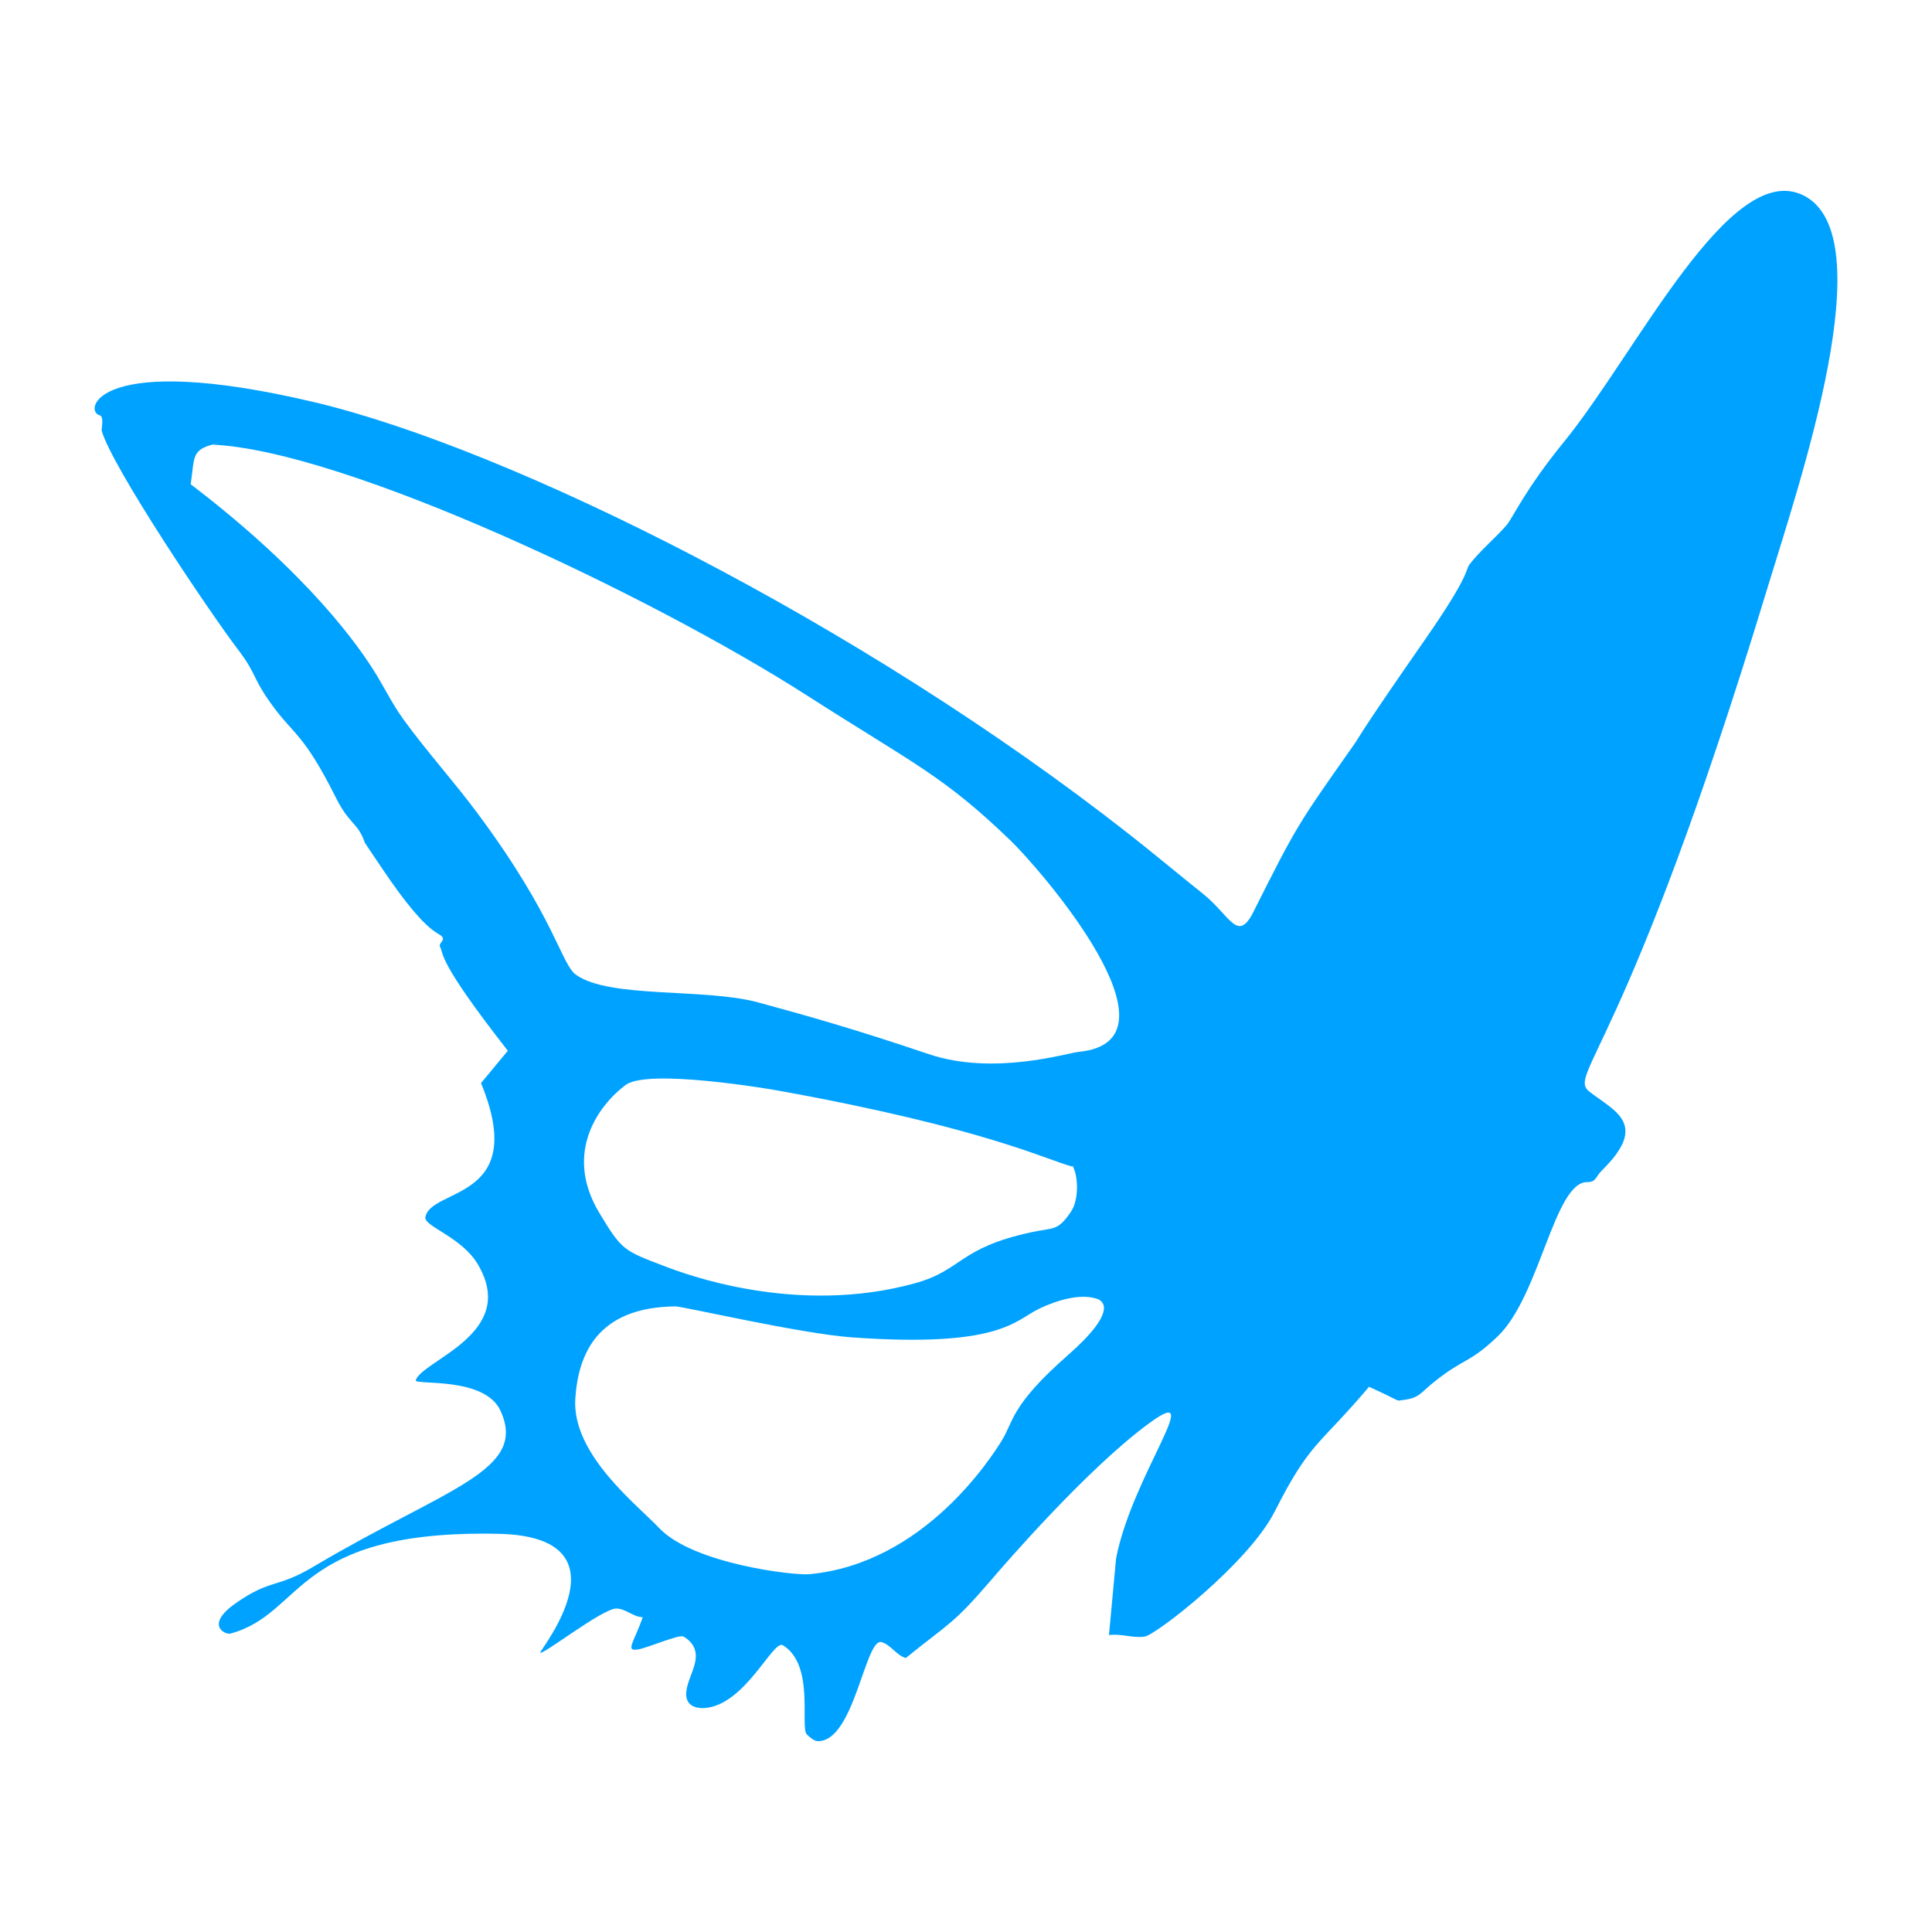
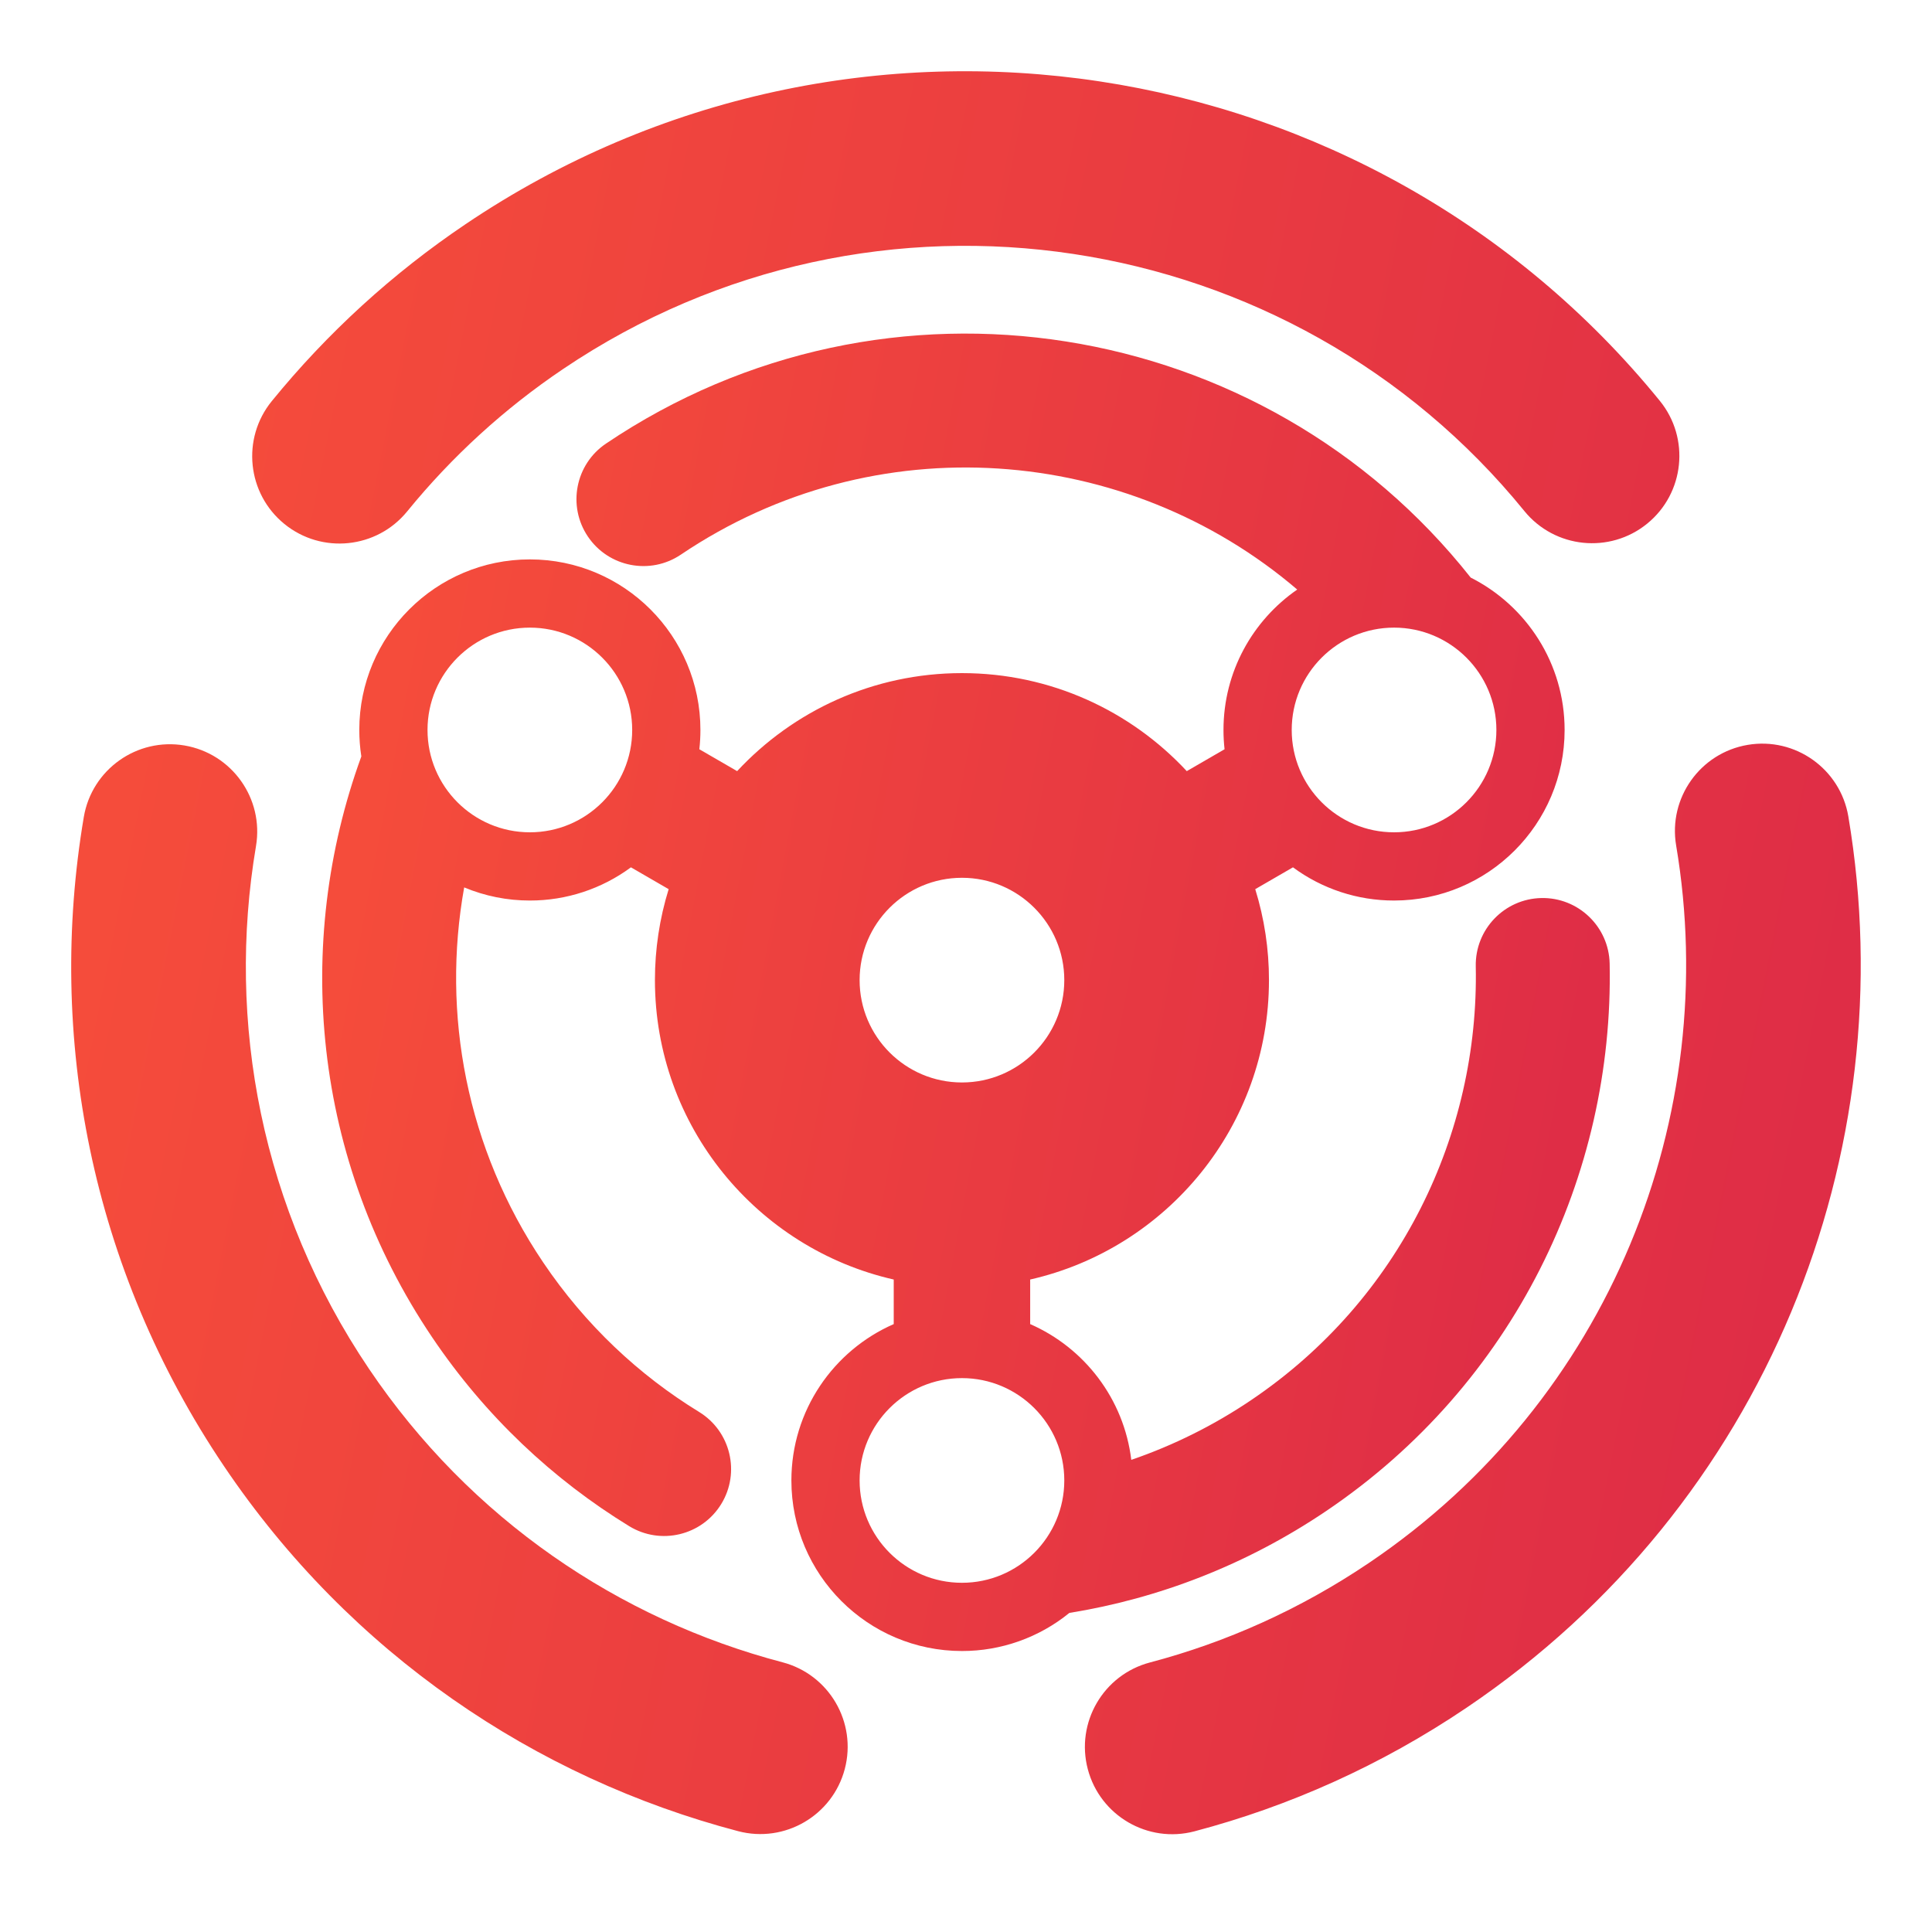
- <svg xmlns="http://www.w3.org/2000/svg" xml:space="preserve" style="fill-rule:evenodd;clip-rule:evenodd;stroke-linejoin:round;stroke-miterlimit:2" viewBox="0 0 800 800">
-   <path d="M471.668 725c-1.792 0-3.322-1.497-4.649-2.703-3.099-2.817 3.457-28.692-9.942-36.992-4.117-2.55-15.625 24.832-32.491 25.99-.806.055-8.278.568-7.552-6.7.49-4.909 3.617-9.345 3.932-14.268.366-5.712-4.458-8.275-5.17-8.654-1.77-.94-14.43 4.566-18.546 5.317-5.793 1.058-1.872-2.827 1.75-13.316-3.834.008-7.098-3.587-10.932-3.578-5.856.013-31.058 19.811-31.521 18.229-.262-.894 38.259-48.044-17.443-49.18-84.844-1.731-80.054 33.026-110.841 41.32-2.1.566-10.849-3.511 2.333-12.674 14.633-10.172 16.702-5.896 32.11-15.061 54.663-32.514 89.09-39.554 77.322-64.675-6.669-14.237-35.759-10.329-35.028-12.496 2.836-8.408 42.777-19.336 25.681-48.059-6.745-11.332-22.301-15.661-21.681-19.417 2.048-12.412 43.168-6.608 23.035-55.574l11.101-13.388c-29.603-37.845-26.274-39.694-28.136-43.176-.483-1.151 1.701-2.39 1.218-3.541-1.171-2.791-5.299.716-24.927-28.455-7.416-11.021-7.321-10.825-7.416-11.102-2.815-8.224-6.258-7.223-11.875-18.41-13.997-27.875-17.405-25.502-27.54-39.93-7.255-10.33-5.357-11.381-12.97-21.397-12.252-16.123-52.359-75.931-56.523-90.711-.201-.712 1.125-5.885-.845-6.399-6.893-1.797-1.327-26.801 88.878-5.429 81.052 19.205 225.917 91.316 337.519 178.973 10.211 8.02 20.172 16.354 30.318 24.456 11.449 9.142 14.46 20.734 21.072 7.55 18.241-36.371 18.417-36.196 41.743-69.401 2.394-3.407 1.751-3.757 29.157-43.109 19.214-27.589 16.758-29.002 18.541-31.302 4.547-5.866 10.401-10.603 15.289-16.189 2.639-3.017 7.479-14.501 23.822-34.549 30.02-36.826 68.597-116.98 99.039-102.123 33.667 16.432-1.4 118.602-15.087 163.623-58.215 191.489-82.772 200.218-73.392 207.576 10.209 8.008 24.787 13.246 5.299 32.451-3.015 2.971-2.435 5-6.26 4.986-13.62-.047-19.552 47.183-37.06 63.895-11.848 11.31-13.65 8.772-26.026 18.622-6.75 5.373-6.09 6.997-14.689 7.928-1.095.119-.918-.416-12.538-5.687-21.08 24.895-24.302 22.516-39.093 51.715-10.75 21.22-49.106 51.035-53.841 51.73-4.872.715-9.886-1.348-14.758-.633l2.945-31.75c6.661-34.309 37.651-73.393 14-56.184-26.027 18.938-60.939 59.562-65.767 65.18-15.75 18.328-16.637 17.197-35.326 32.256-3.834-1.124-6.181-5.461-10.014-6.585-6.737-1.976-11.262 41-26.225 41m115.738-183.032c-9.237-3.455-22.931 3.327-24.73 4.218-9.732 4.82-16.171 15.957-76.947 11.632-21.419-1.524-70.117-12.879-73.258-12.842-32.399.382-40.147 19.832-41.389 38.127-1.572 23.133 25.788 44.185 34.707 53.641 13.962 14.804 55.728 19.73 62.19 19.129 47.562-4.426 75.383-48.495 79.512-55.036 5.177-8.201 3.554-14.588 27.558-35.656 20.949-18.388 14.327-22.476 12.357-23.213m-366.577-353.82 2.375-.602c-11.48 2.447-9.631 5.439-11.387 17.011 50.174 38.191 70.094 68.39 74.774 75.485 4.682 7.099 8.276 14.905 13.264 21.793 9.646 13.32 20.745 25.538 30.565 38.73 32.606 43.801 34.672 62.676 41.027 67.157 13.955 9.84 53.224 5.392 75.279 11.367 19.524 5.29 40.017 11.059 70.652 21.417 26.876 9.087 57.321-.458 62.116-.919 46.199-4.445-16.404-76.12-28.058-87.372-28.117-27.147-40.319-31.929-84.41-60.194-64.436-41.308-191.288-101.441-246.197-103.873m356.269 298.998q.327.083.637.153l-.953-.542q.16.159.316.389m0 0c-10.832-2.745-35.864-15.95-122.191-31.556-3.908-.706-53.708-9.145-62.948-2.32-10.447 7.717-26.206 27.595-10.935 53 9.42 15.671 10.161 15.622 27.151 22.112 7.749 2.96 54.033 20.641 103.44 7.051 19.836-5.456 18.004-14.604 48.252-21.152 9.449-2.046 10.826-.346 16.299-8.272 3.951-5.723 2.802-16.086.932-18.863" style="fill:#00a2ff" transform="translate(-132.856 -4.031)" />
+ <svg xmlns="http://www.w3.org/2000/svg" xml:space="preserve" style="fill-rule:evenodd;clip-rule:evenodd;stroke-linejoin:round;stroke-miterlimit:2" viewBox="0 0 512 512">
+   <path d="M227.011 160.386c-6.396 1.939-13.163-1.679-15.102-8.075-1.94-6.397 1.679-13.164 8.075-15.103A124 124 0 0 1 256 131.89c64.732 0 117.951 49.669 123.612 112.938.596 6.657-4.325 12.546-10.982 13.141s-12.546-4.325-13.141-10.982C350.932 196.07 308.094 156.11 256 156.11a99.8 99.8 0 0 0-28.989 4.276m119.993 136.835c2.764-6.085 9.949-8.781 16.034-6.017s8.781 9.949 6.017 16.034C349.537 350.205 306.232 380.11 256 380.11c-14.305 0-28.048-2.428-40.84-6.889-6.311-2.201-9.647-9.112-7.446-15.423s9.111-9.648 15.422-7.447c10.294 3.59 21.353 5.539 32.864 5.539 40.437 0 75.292-24.081 91.004-58.669m-166.101 24.616c4.409 5.023 3.91 12.681-1.113 17.09-5.024 4.408-12.681 3.909-17.09-1.114-19.178-21.851-30.81-50.484-30.81-81.813 0-33.149 13.022-63.281 34.228-85.552 4.609-4.84 12.28-5.028 17.121-.419 4.84 4.608 5.028 12.28.42 17.12-17.066 17.924-27.549 42.173-27.549 68.851 0 25.211 9.361 48.253 24.793 65.837" style="fill:url(#a)" transform="rotate(-34 -8.722 753.867)scale(1.91072)" />
+   <path d="M184.996 187.04C167.673 204.873 157 229.2 157 256c0 14.611 3.169 28.488 8.863 40.976 2.976 6.529.093 14.245-6.436 17.222-6.528 2.976-14.245.093-17.221-6.436C135.013 291.986 131 274.458 131 256c0-41.601 20.365-78.484 51.663-101.209a33.4 33.4 0 0 1 2.543-4.48c10.221-15.153 30.82-19.157 45.972-8.936s19.156 30.819 8.936 45.971a33 33 0 0 1-2.268 2.987l3.708 7.625c15.57-3.616 32.544-1.004 46.828 8.631s23.064 24.394 25.545 40.185l8.458.582a33 33 0 0 1 1.92-3.222c6.318-9.367 16.602-14.473 27.114-14.593C339.834 187.731 301.477 157 256 157c-7.175 0-13-5.825-13-13s5.825-13 13-13c65.774 0 119.751 50.912 124.639 115.443 5.915 10.567 5.802 24.009-1.426 34.726-10.221 15.152-30.82 19.157-45.972 8.936a32.95 32.95 0 0 1-12.665-16.319l-8.442-.58a59.5 59.5 0 0 1-7.667 16.131c-15.851 23.5-45.572 32.103-70.94 22.265l-4.839 7.175c6.151 9.703 6.969 22.221 1.534 32.828A99 99 0 0 0 256 355c34.907 0 65.615-18.11 83.249-45.431 3.89-6.028 11.943-7.763 17.972-3.873 6.028 3.891 7.764 11.944 3.873 17.973C338.835 358.156 300.063 381 256 381c-18.693 0-36.433-4.113-52.365-11.481a32.97 32.97 0 0 1-21.421-5.529c-15.152-10.22-19.157-30.819-8.936-45.972 7.587-11.248 20.894-16.353 33.447-14.055l4.839-7.175c-18.624-19.835-21.781-50.615-5.931-74.115a59.6 59.6 0 0 1 12.085-13.151l-3.7-7.61a32.96 32.96 0 0 1-19.876-5.63 33 33 0 0 1-9.146-9.242m26.846 133.024c-9.091-6.132-21.451-3.73-27.583 5.362-6.132 9.091-3.73 21.45 5.362 27.582 9.091 6.133 21.45 3.73 27.583-5.361s3.729-21.451-5.362-27.583m54.319-80.531c-9.091-6.132-21.451-3.73-27.583 5.362-6.132 9.091-3.73 21.45 5.361 27.583 9.092 6.132 21.451 3.729 27.583-5.362 6.133-9.091 3.73-21.451-5.361-27.583m96.709 6.646c-9.092-6.132-21.451-3.729-27.583 5.362s-3.73 21.451 5.361 27.583 21.451 3.73 27.583-5.362c6.132-9.091 3.73-21.45-5.361-27.583m-139.099-93.823c-9.091-6.132-21.451-3.73-27.583 5.362-6.132 9.091-3.73 21.45 5.362 27.583 9.091 6.132 21.45 3.729 27.582-5.362s3.73-21.451-5.361-27.583" style="fill:url(#b)" transform="rotate(-34 154.838 457.033)scale(1.36498)" />
+   <defs>
+     <linearGradient id="a" x1="0" x2="1" y1="0" y2="0" gradientTransform="matrix(320 320 -320 320 96 96)" gradientUnits="userSpaceOnUse">
+       <stop offset="0" style="stop-color:#ff5a36;stop-opacity:1" />
+       <stop offset="1" style="stop-color:#d51f4b;stop-opacity:1" />
+     </linearGradient>
+     <linearGradient id="b" x1="0" x2="1" y1="0" y2="0" gradientTransform="matrix(320 320 -320 320 96 96)" gradientUnits="userSpaceOnUse">
+       <stop offset="0" style="stop-color:#ff5a36;stop-opacity:1" />
+       <stop offset="1" style="stop-color:#d51f4b;stop-opacity:1" />
+     </linearGradient>
+   </defs>
</svg>
